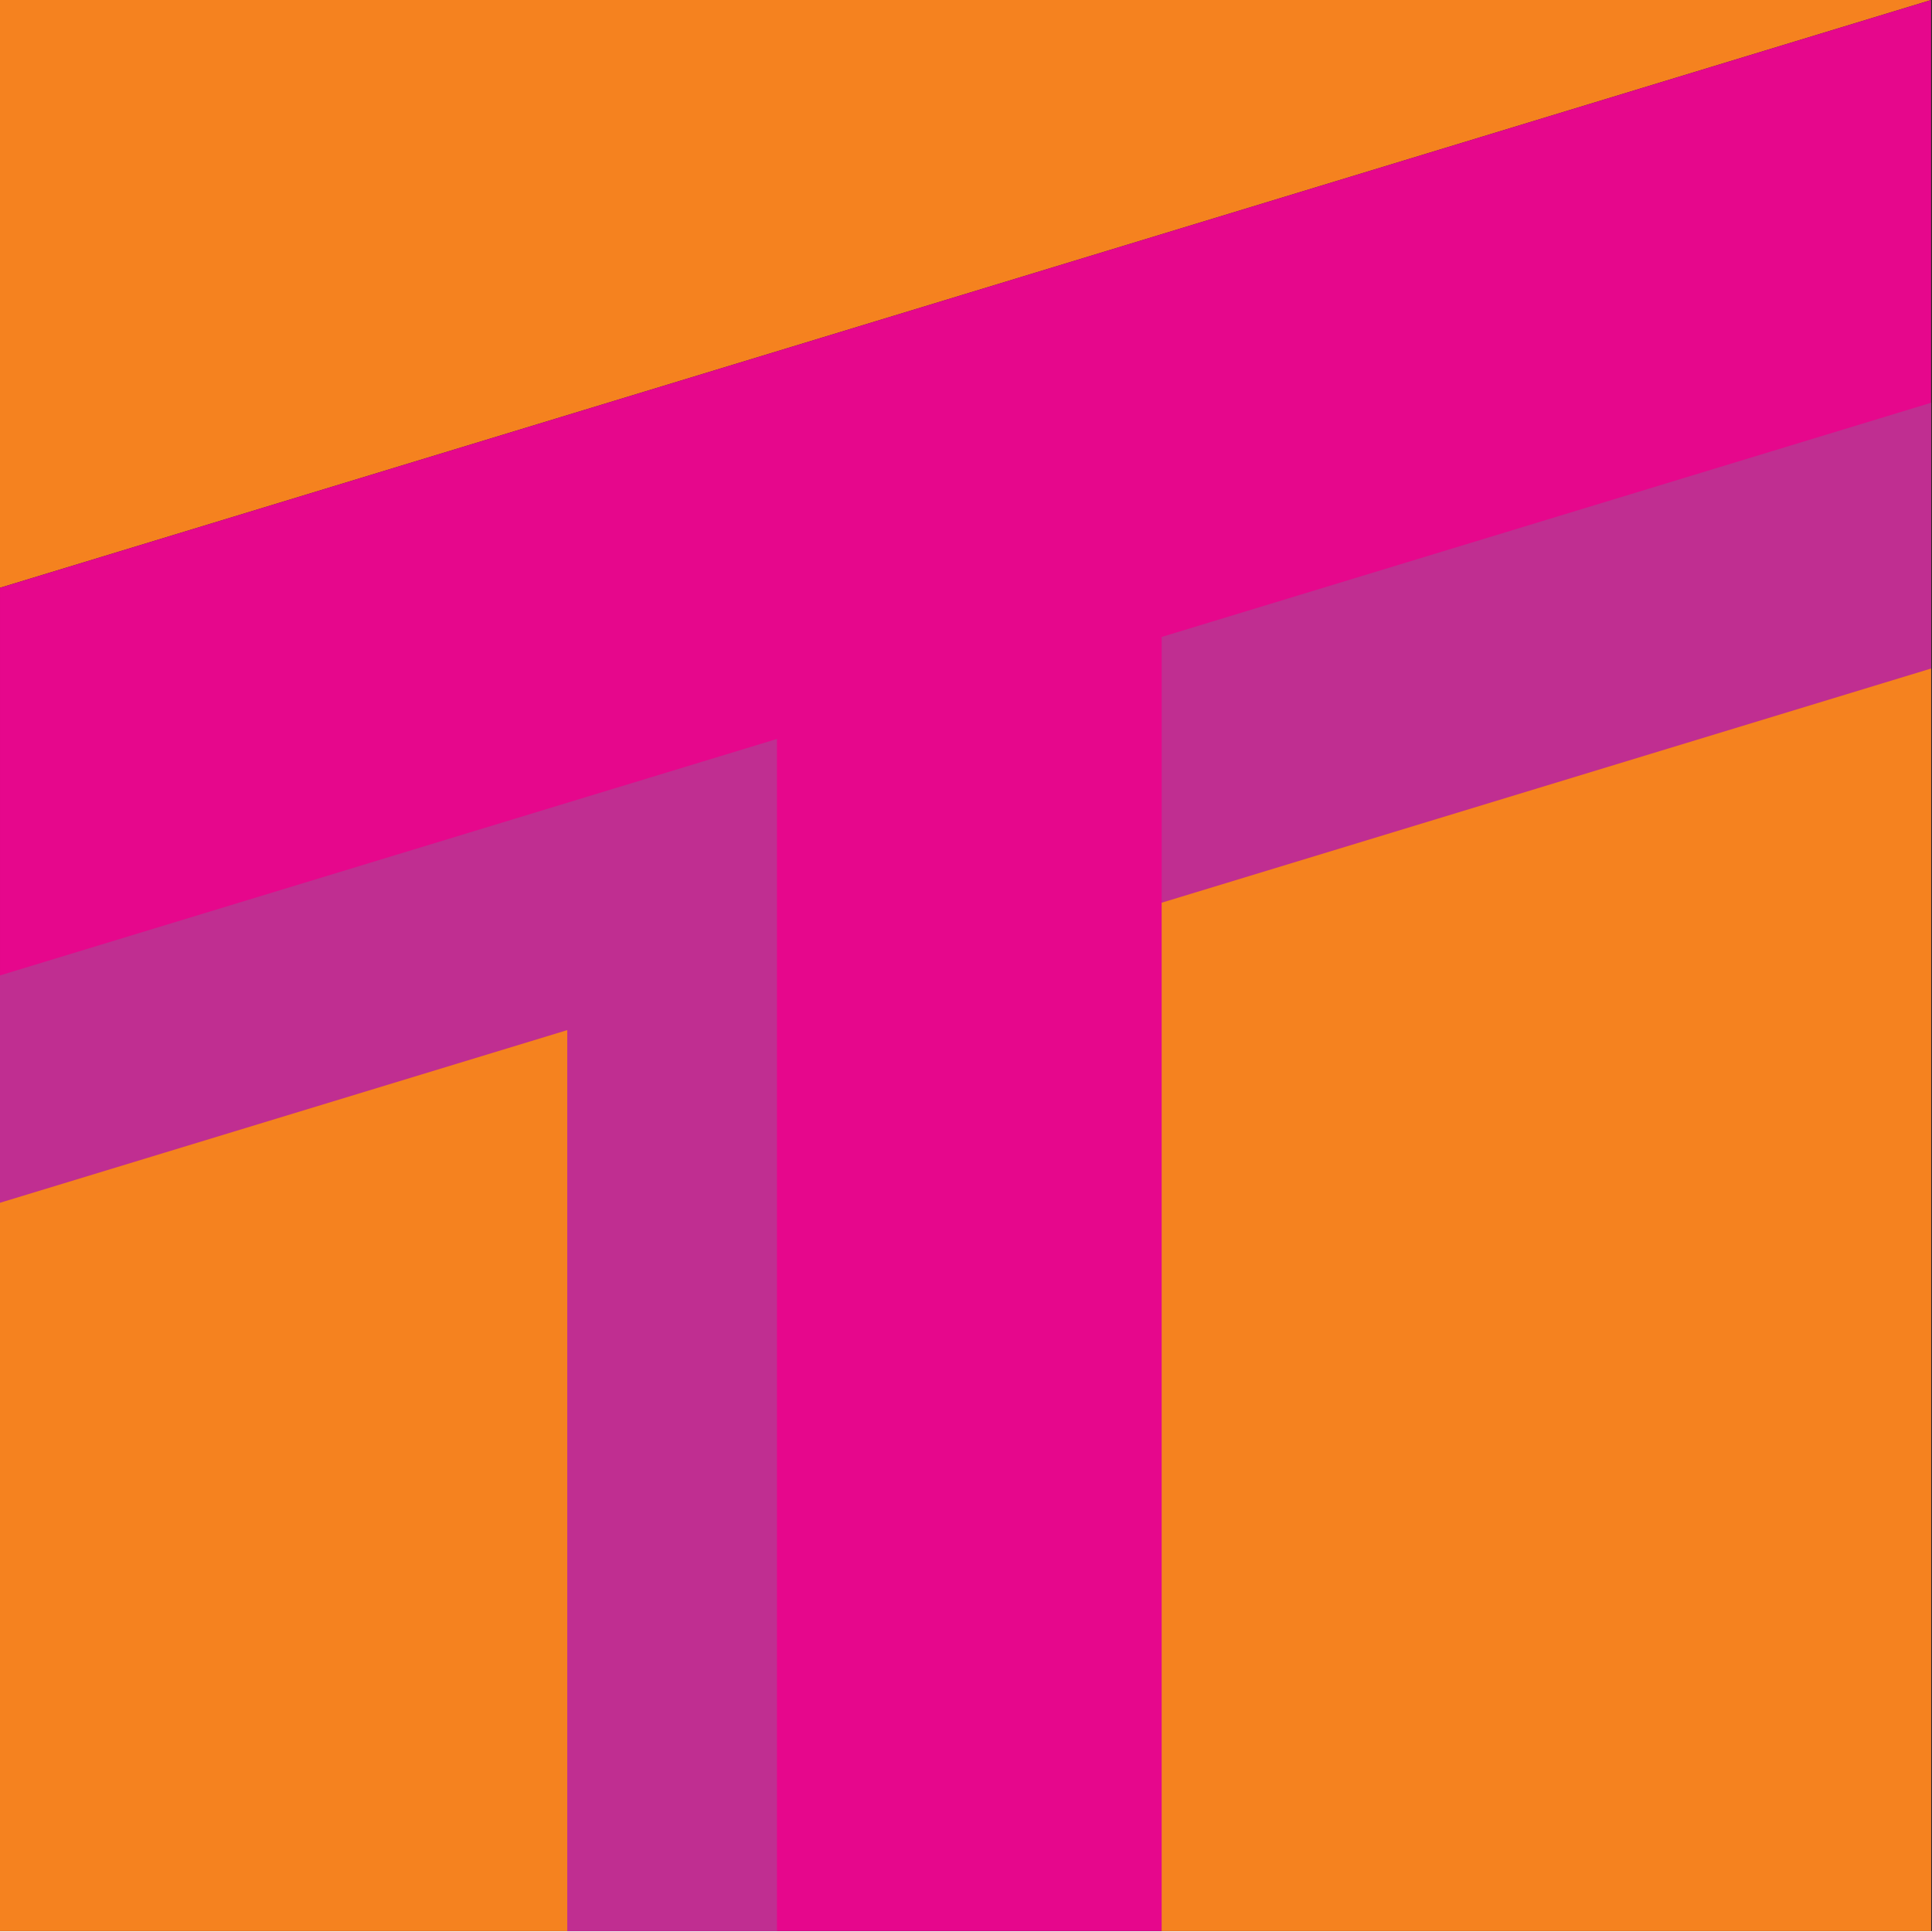
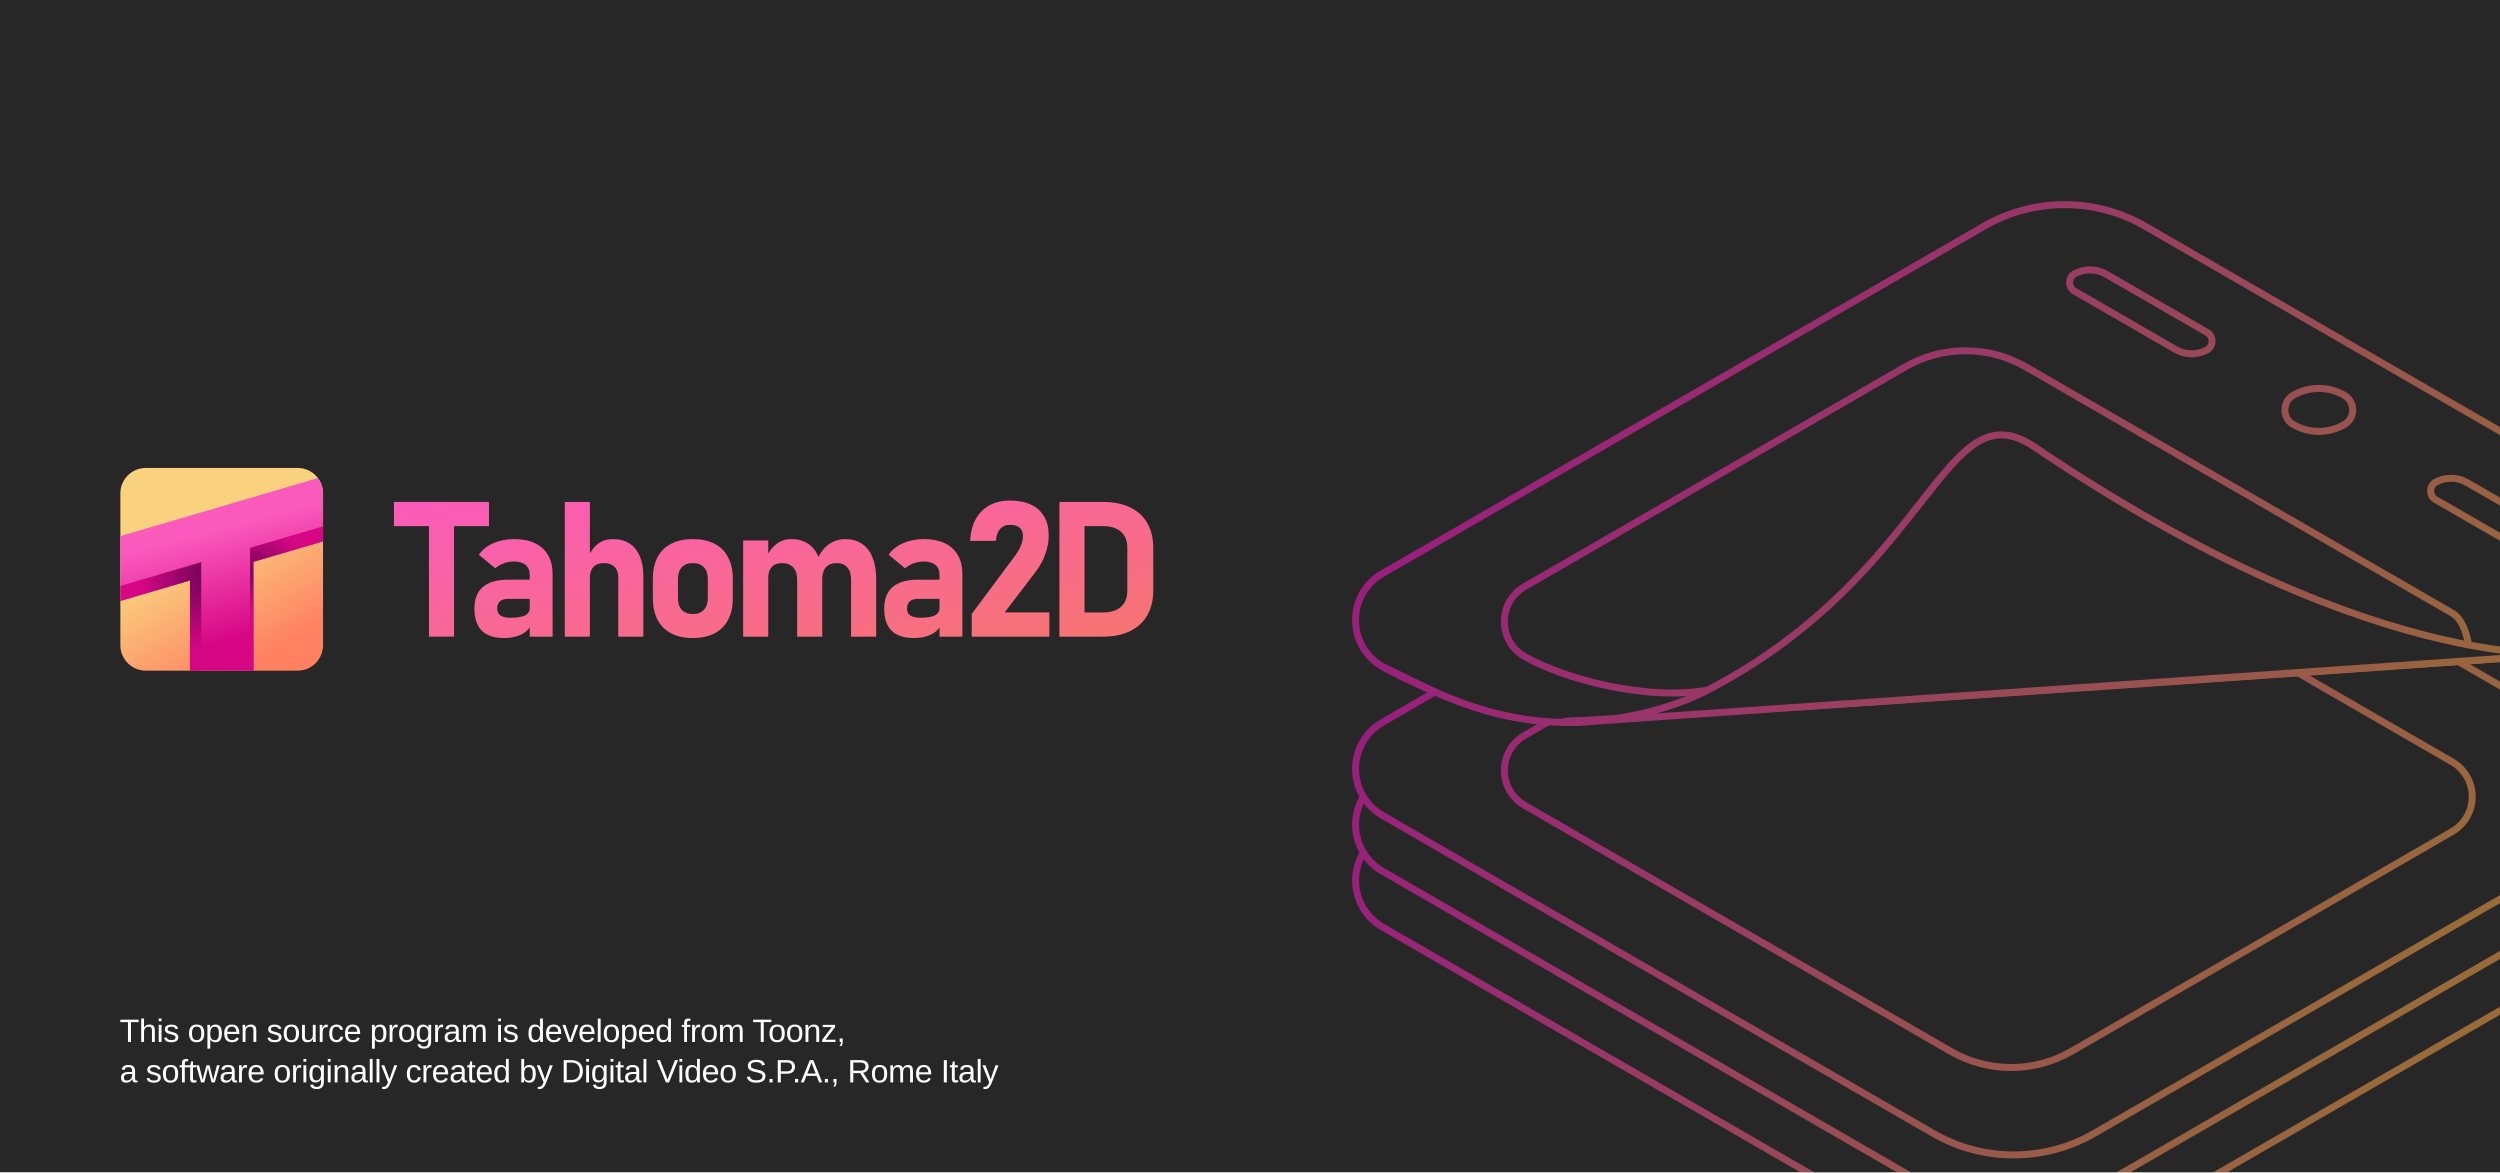
- <svg xmlns="http://www.w3.org/2000/svg" width="1434px" height="1434px" version="1.1" xml:space="preserve" style="fill-rule:evenodd;clip-rule:evenodd;stroke-linejoin:round;stroke-miterlimit:2;">
-   <g transform="matrix(4.16667,0,0,4.16667,0,0)">
-     <g transform="matrix(1,0,0,1.08176,0,1.42109e-14)">
-       <rect x="0" y="0" width="610" height="318" style="fill:rgb(41,41,41);" />
+ <svg xmlns="http://www.w3.org/2000/svg" xmlns:xlink="http://www.w3.org/1999/xlink" width="3092.196" height="1449.904" viewBox="0 0 3092.195 1449.904" version="1.1" id="svg5">
+   <defs id="defs2">
+     <linearGradient id="linearGradient354205">
+       <stop style="stop-color:#ff03db;stop-opacity:1;" offset="0" id="stop354201" />
+       <stop style="stop-color:#ffa849;stop-opacity:1;" offset="1" id="stop354203" />
+     </linearGradient>
+     <linearGradient id="linearGradient55868">
+       <stop style="stop-color:#fa5abb;stop-opacity:1;" offset="0" id="stop55864" />
+       <stop style="stop-color:#f48839;stop-opacity:1;" offset="1" id="stop55866" />
+     </linearGradient>
+     <linearGradient id="linearGradient136543">
+       <stop style="stop-color:#6a0456;stop-opacity:1;" offset="0" id="stop136539" />
+       <stop style="stop-color:#d60784;stop-opacity:1;" offset="1" id="stop136541" />
+     </linearGradient>
+     <linearGradient id="linearGradient64554">
+       <stop style="stop-color:#d60784;stop-opacity:1;" offset="0" id="stop64550" />
+       <stop style="stop-color:#fa5abb;stop-opacity:1;" offset="1" id="stop64552" />
+     </linearGradient>
+     <linearGradient id="linearGradient10274">
+       <stop style="stop-color:#f9d17f;stop-opacity:1;" offset="0" id="stop10270" />
+       <stop style="stop-color:#ff8162;stop-opacity:1;" offset="1" id="stop10272" />
+     </linearGradient>
+     <linearGradient xlink:href="#linearGradient10274" id="linearGradient5584" gradientUnits="userSpaceOnUse" x1="223.347" y1="178.962" x2="383.61" y2="461.583" spreadMethod="pad" />
+     <linearGradient xlink:href="#linearGradient64554" id="linearGradient5586" gradientUnits="userSpaceOnUse" x1="296.094" y1="428.856" x2="225.346" y2="159.839" />
+     <clipPath clipPathUnits="userSpaceOnUse" id="clipPath1566-5">
+       <rect style="display:inline;fill:#ff2a2a;fill-opacity:1;fill-rule:evenodd;stroke:none;stroke-width:1.057;stroke-miterlimit:4;stroke-dasharray:none;stroke-opacity:1" id="rect1568-3" width="512" height="512" x="7.6293945e-06" y="0" ry="64.232" clip-path="none" />
+     </clipPath>
+     <radialGradient xlink:href="#linearGradient136543" id="radialGradient107479-6" cx="214.646" cy="275.267" fx="214.646" fy="275.267" r="97.074" gradientTransform="matrix(-0.00697344,2.01482,-1.855445,-0.00642185,739.4563,-160.7951)" gradientUnits="userSpaceOnUse" />
+     <radialGradient xlink:href="#linearGradient136543" id="radialGradient105088-5" cx="376.663" cy="378.45" fx="376.663" fy="378.45" r="90.96" gradientTransform="matrix(0.4269834,0.9041045,-1.627369,0.768561,754.6823,-363.6358)" gradientUnits="userSpaceOnUse" />
+     <g id="g1996-6" style="display:inline" clip-path="url(#clipPath1566-5)" transform="translate(3.2590779e-5)">
+       <rect style="fill:url(#linearGradient5584);fill-opacity:1" id="rect1988-4" width="512" height="512" x="0" y="0" />
+       <path id="path1990-5" style="display:inline;fill:url(#linearGradient5586);fill-opacity:1;fill-rule:evenodd;stroke-width:1.057" d="M 512,21.844 0,172.25 V 335.947 L 175.807,284.303 V 512 H 336.193 V 237.186 L 512,185.541 Z" />
+       <path id="path1992-4" style="font-variation-settings:normal;display:inline;opacity:1;vector-effect:none;fill:url(#radialGradient107479-6);fill-opacity:1;fill-rule:evenodd;stroke-width:1.057;stroke-linecap:butt;stroke-linejoin:miter;stroke-miterlimit:4;stroke-dasharray:none;stroke-dashoffset:0;stroke-opacity:1;-inkscape-stroke:none;stop-color:#000000;stop-opacity:1" d="M 204.336,237.922 0,297.947 v 38 L 175.807,284.303 V 512 h 28.529 z" />
+       <path id="path1994-1" style="font-variation-settings:normal;display:inline;opacity:1;vector-effect:none;fill:url(#radialGradient105088-5);fill-opacity:1;fill-rule:evenodd;stroke-width:1.057;stroke-linecap:butt;stroke-linejoin:miter;stroke-miterlimit:4;stroke-dasharray:none;stroke-dashoffset:0;stroke-opacity:1;-inkscape-stroke:none;stop-color:#000000;stop-opacity:1" d="M 512,147.541 327.664,201.691 V 512 h 8.529 V 237.186 L 512,185.541 Z" />
    </g>
-     <g transform="matrix(1.56381,0,0,1.56381,1.28049,87.6724)">
-       <g transform="matrix(1,0,0,1,85.0487,7.10543e-15)">
-         <path d="M47.435,51.382C47.82,54.197 45.548,62.495 44.913,68.426C44.52,72.089 40.672,78.525 41.194,83.555C41.916,90.518 45.494,92.236 50.175,94.714C53.894,96.683 58.732,98.018 62.374,98.03C65.198,98.04 70.912,95.834 73.271,93.638C75.629,91.443 77.332,87.99 78.15,84.693C79.017,81.196 78.887,71.75 76.361,67.453C73.96,63.368 74.355,59.565 74.084,56.556C73.983,55.432 73.566,50.121 74.649,49.804C76.411,49.289 83.027,48.192 85.656,48.266C88.556,48.347 92.009,49.993 95.252,49.892C98.748,49.784 103.411,48.726 106.637,47.615C109.504,46.627 112.302,44.85 114.606,43.224C116.769,41.697 121.437,40.405 122.413,38.344C123.043,37.015 125.669,32.611 125.63,28.891C125.609,26.849 124.247,27.254 121.501,26.994C120.286,26.88 116.41,32.321 114.606,33.465C112.085,35.064 109.076,36.393 107.45,36.555C105.823,36.718 104.305,36.149 104.848,34.441C105.39,32.733 117.794,21.996 118.997,20.942C121.52,18.731 122.456,9.46 118.847,9.038C115.864,8.689 111.902,19.291 107.612,18.339C106.077,17.999 101.242,29.02 99.155,30.538C97.174,31.978 94.493,33.953 92.649,33.953C90.806,33.953 87.987,31.92 88.095,30.538C88.204,29.155 93.164,27.041 93.3,25.658C93.435,24.276 94.384,20.725 92.812,20.454C91.24,20.183 84.973,22.634 83.867,24.032C82.321,25.984 80.319,36.93 78.638,39.153C77.275,40.955 74.599,43.111 72.783,42.569C70.967,42.026 70.276,37.057 67.741,35.9C64.949,34.626 57.088,33.786 53.591,34.599C50.094,35.412 51.043,41.448 48.36,42.179C47.797,42.333 41.27,40.23 39.929,39.316C38.14,38.096 36.943,29.094 36.225,26.861C35.494,24.584 36.876,20.599 35.737,19.054C34.599,17.509 27.55,12.474 23.539,13.849C19.246,15.321 26.289,20.756 26.792,21.981C28.229,25.478 28.581,26.264 28.744,27.999C28.883,29.484 21.125,27.095 19.636,27.186C18.823,27.235 9.224,22.901 8.309,17.324C7.578,12.866 7.834,5.746 1.662,6.005C0.036,6.074 -0.336,17.018 -0.94,18.529C-1.591,20.155 -1.455,26.01 0.036,28.45C1.527,30.89 5.22,31.836 8.005,33.167C11.638,34.901 20.744,38.492 20.124,39.059C18.136,40.873 9.159,37.097 4.851,35.326C1.755,34.053 -1.084,34.306 -1.753,34.793C-3.352,35.959 1.581,42.152 5.939,43.514C8.749,44.392 23.133,52.26 26.304,51.745C29.474,51.23 38.61,49.255 41.05,48.767C42.922,48.392 47.148,49.292 47.435,51.382Z" style="fill:rgb(245,130,31);" />
+     <linearGradient xlink:href="#linearGradient354205" id="linearGradient354207" x1="2248.09" y1="1263.839" x2="2633.961" y2="1544.672" gradientUnits="userSpaceOnUse" />
+     <linearGradient xlink:href="#linearGradient354205" id="linearGradient369293" gradientUnits="userSpaceOnUse" x1="2248.09" y1="1263.839" x2="2633.961" y2="1544.672" />
+     <linearGradient xlink:href="#linearGradient354205" id="linearGradient369295" gradientUnits="userSpaceOnUse" x1="2248.09" y1="1263.839" x2="2633.961" y2="1544.672" />
+     <linearGradient xlink:href="#linearGradient354205" id="linearGradient369297" gradientUnits="userSpaceOnUse" x1="2248.09" y1="1263.839" x2="2633.961" y2="1544.672" />
+     <linearGradient xlink:href="#linearGradient354205" id="linearGradient369299" gradientUnits="userSpaceOnUse" x1="2248.09" y1="1263.839" x2="2633.961" y2="1544.672" />
+     <linearGradient xlink:href="#linearGradient354205" id="linearGradient369301" gradientUnits="userSpaceOnUse" x1="2248.09" y1="1263.839" x2="2633.961" y2="1544.672" />
+     <linearGradient xlink:href="#linearGradient354205" id="linearGradient369303" gradientUnits="userSpaceOnUse" x1="2248.09" y1="1263.839" x2="2633.961" y2="1544.672" />
+     <linearGradient xlink:href="#linearGradient354205" id="linearGradient369305" gradientUnits="userSpaceOnUse" x1="2248.09" y1="1263.839" x2="2633.961" y2="1544.672" />
+     <linearGradient xlink:href="#linearGradient354205" id="linearGradient369307" gradientUnits="userSpaceOnUse" x1="2248.09" y1="1263.839" x2="2633.961" y2="1544.672" />
+     <linearGradient xlink:href="#linearGradient354205" id="linearGradient369309" gradientUnits="userSpaceOnUse" x1="2248.09" y1="1263.839" x2="2633.961" y2="1544.672" />
+     <linearGradient xlink:href="#linearGradient354205" id="linearGradient369311" gradientUnits="userSpaceOnUse" x1="2248.09" y1="1263.839" x2="2633.961" y2="1544.672" />
+     <linearGradient xlink:href="#linearGradient354205" id="linearGradient369313" gradientUnits="userSpaceOnUse" x1="2248.09" y1="1263.839" x2="2633.961" y2="1544.672" />
+     <linearGradient xlink:href="#linearGradient354205" id="linearGradient369315" gradientUnits="userSpaceOnUse" x1="2248.09" y1="1263.839" x2="2633.961" y2="1544.672" />
+     <linearGradient xlink:href="#linearGradient354205" id="linearGradient369317" gradientUnits="userSpaceOnUse" x1="2248.09" y1="1263.839" x2="2633.961" y2="1544.672" />
+     <linearGradient xlink:href="#linearGradient354205" id="linearGradient369319" gradientUnits="userSpaceOnUse" x1="2248.09" y1="1263.839" x2="2633.961" y2="1544.672" />
+     <linearGradient xlink:href="#linearGradient329279" id="linearGradient329281" x1="2405.473" y1="1541.556" x2="2825.777" y2="1435.252" gradientUnits="userSpaceOnUse" />
+     <linearGradient id="linearGradient329279">
+       <stop style="stop-color:#000000;stop-opacity:1;" offset="0" id="stop329275" />
+       <stop style="stop-color:#4d4d4d;stop-opacity:1;" offset="1" id="stop329277" />
+     </linearGradient>
+     <linearGradient xlink:href="#linearGradient60045" id="linearGradient282434" gradientUnits="userSpaceOnUse" gradientTransform="matrix(0.6680647,0,0,0.6680647,2074.412,490.2543)" x1="27.663" y1="1347.332" x2="916.965" y2="1626.145" />
+     <linearGradient id="linearGradient60045">
+       <stop style="stop-color:#ff00cd;stop-opacity:1;" offset="0" id="stop60041" />
+       <stop style="stop-color:#ffb266;stop-opacity:1;" offset="1" id="stop60257" />
+     </linearGradient>
+     <linearGradient xlink:href="#linearGradient329279" id="linearGradient330357" x1="2261.788" y1="1599.966" x2="2807.087" y2="1333.621" gradientUnits="userSpaceOnUse" />
+     <linearGradient xlink:href="#linearGradient335200" id="linearGradient335202" x1="2216.229" y1="1492.494" x2="2596.814" y2="1452.775" gradientUnits="userSpaceOnUse" />
+     <linearGradient id="linearGradient335200">
+       <stop style="stop-color:#000000;stop-opacity:1;" offset="0" id="stop335196" />
+       <stop style="stop-color:#333333;stop-opacity:1;" offset="1" id="stop335198" />
+     </linearGradient>
+     <linearGradient xlink:href="#linearGradient60045" id="linearGradient212377" x1="2183.52" y1="1443.43" x2="2854.865" y2="1395.763" gradientUnits="userSpaceOnUse" />
+     <linearGradient xlink:href="#linearGradient60045" id="linearGradient214470" gradientUnits="userSpaceOnUse" gradientTransform="matrix(0.6680647,0,0,0.6680647,2074.412,488.2543)" x1="27.663" y1="1347.332" x2="916.965" y2="1626.145" />
+     <linearGradient xlink:href="#linearGradient289549" id="linearGradient289551" x1="2425.208" y1="1303.748" x2="2484.136" y2="1486.542" gradientUnits="userSpaceOnUse" />
+     <linearGradient id="linearGradient289549">
+       <stop style="stop-color:#ffa9a9;stop-opacity:1;" offset="0" id="stop289545" />
+       <stop style="stop-color:#fff5ec;stop-opacity:1;" offset="1" id="stop289547" />
+     </linearGradient>
+     <linearGradient xlink:href="#linearGradient60045" id="linearGradient382840" gradientUnits="userSpaceOnUse" gradientTransform="matrix(0.6680647,0,0,0.6680647,2074.412,490.2543)" x1="27.663" y1="1347.332" x2="916.965" y2="1626.145" />
+     <linearGradient xlink:href="#linearGradient60045" id="linearGradient382842" gradientUnits="userSpaceOnUse" gradientTransform="matrix(0.6680647,0,0,0.6680647,2074.412,490.2543)" x1="27.663" y1="1347.332" x2="916.965" y2="1626.145" />
+     <linearGradient xlink:href="#linearGradient60045" id="linearGradient382844" gradientUnits="userSpaceOnUse" gradientTransform="matrix(0.6680647,0,0,0.6680647,2074.412,490.2543)" x1="27.663" y1="1347.332" x2="916.965" y2="1626.145" />
+     <linearGradient xlink:href="#linearGradient60045" id="linearGradient382846" gradientUnits="userSpaceOnUse" gradientTransform="matrix(0.6680647,0,0,0.6680647,2074.412,490.2543)" x1="27.663" y1="1347.332" x2="916.965" y2="1626.145" />
+     <linearGradient xlink:href="#linearGradient60045" id="linearGradient382848" gradientUnits="userSpaceOnUse" x1="2183.52" y1="1443.43" x2="2854.865" y2="1395.763" />
+     <linearGradient xlink:href="#linearGradient60045" id="linearGradient382850" gradientUnits="userSpaceOnUse" x1="2183.52" y1="1443.43" x2="2854.865" y2="1395.763" />
+     <linearGradient xlink:href="#linearGradient60045" id="linearGradient382852" gradientUnits="userSpaceOnUse" x1="2183.52" y1="1443.43" x2="2854.865" y2="1395.763" />
+     <linearGradient xlink:href="#linearGradient60045" id="linearGradient382854" gradientUnits="userSpaceOnUse" x1="2183.52" y1="1443.43" x2="2854.865" y2="1395.763" />
+     <linearGradient xlink:href="#linearGradient60045" id="linearGradient382856" gradientUnits="userSpaceOnUse" x1="2183.52" y1="1443.43" x2="2854.865" y2="1395.763" />
+     <linearGradient xlink:href="#linearGradient60045" id="linearGradient382858" gradientUnits="userSpaceOnUse" x1="2183.52" y1="1443.43" x2="2854.865" y2="1395.763" />
+     <clipPath clipPathUnits="userSpaceOnUse" id="clipPath1512">
+       <rect style="font-variation-settings:'wdth' 97, 'wght' 700;display:inline;opacity:0.525;fill:#00ff00;fill-opacity:0.114" id="rect1514" width="3092.195" height="1449.904" x="0" y="702.85" ry="0" />
+     </clipPath>
+     <linearGradient xlink:href="#linearGradient55868" id="linearGradient2332" gradientUnits="userSpaceOnUse" gradientTransform="matrix(1.244668,0,0,1.244668,445.0209,-72.88149)" x1="1815.025" y1="-143.903" x2="2064.45" y2="1076.003" />
+     <linearGradient xlink:href="#linearGradient55868" id="linearGradient2334" gradientUnits="userSpaceOnUse" gradientTransform="matrix(1.244668,0,0,1.244668,445.0209,-72.88149)" x1="1815.025" y1="-143.903" x2="2064.45" y2="1076.003" />
+     <linearGradient xlink:href="#linearGradient55868" id="linearGradient2336" gradientUnits="userSpaceOnUse" gradientTransform="matrix(1.244668,0,0,1.244668,445.0209,-72.88149)" x1="1815.025" y1="-143.903" x2="2064.45" y2="1076.003" />
+     <linearGradient xlink:href="#linearGradient55868" id="linearGradient2338" gradientUnits="userSpaceOnUse" gradientTransform="matrix(1.244668,0,0,1.244668,445.0209,-72.88149)" x1="1815.025" y1="-143.903" x2="2064.45" y2="1076.003" />
+     <linearGradient xlink:href="#linearGradient55868" id="linearGradient2340" gradientUnits="userSpaceOnUse" gradientTransform="matrix(1.244668,0,0,1.244668,445.0209,-72.88149)" x1="1815.025" y1="-143.903" x2="2064.45" y2="1076.003" />
+     <linearGradient xlink:href="#linearGradient55868" id="linearGradient2342" gradientUnits="userSpaceOnUse" gradientTransform="matrix(1.244668,0,0,1.244668,445.0209,-72.88149)" x1="1815.025" y1="-143.903" x2="2064.45" y2="1076.003" />
+     <linearGradient xlink:href="#linearGradient55868" id="linearGradient2344" gradientUnits="userSpaceOnUse" gradientTransform="matrix(1.244668,0,0,1.244668,445.0209,-72.88149)" x1="1815.025" y1="-143.903" x2="2064.45" y2="1076.003" />
+     <linearGradient xlink:href="#linearGradient55868" id="linearGradient2346" gradientUnits="userSpaceOnUse" gradientTransform="matrix(1.244668,0,0,1.244668,445.0209,-72.88149)" x1="1815.025" y1="-143.903" x2="2064.45" y2="1076.003" />
+     <linearGradient xlink:href="#linearGradient55868" id="linearGradient2348" gradientUnits="userSpaceOnUse" gradientTransform="matrix(1.244668,0,0,1.244668,445.0209,-72.88149)" x1="1815.025" y1="-143.903" x2="2064.45" y2="1076.003" />
+   </defs>
+   <g id="layer2" style="display:inline" clip-path="url(#clipPath1512)" transform="translate(0,-702.8497)">
+     <rect style="font-variation-settings:'wdth' 97, 'wght' 700;display:inline;fill:#272727;fill-opacity:1;stroke-width:200;stroke-miterlimit:4;stroke-dasharray:none" id="rect39053" width="3092.195" height="1449.903" x="-2.2737368e-13" y="702.85" ry="0" />
+     <g id="g339460" style="opacity:0.525;fill:#272727;fill-opacity:1;stroke:url(#linearGradient354207)" transform="matrix(2.876106,0,0,2.876106,-4607.546,-2446.738)">
+       <path id="path282182" style="font-variation-settings:'wdth' 97, 'wght' 700;display:inline;fill:#272727;fill-opacity:1;stroke:url(#linearGradient369293);stroke-width:3;stroke-linecap:round;stroke-linejoin:round;stroke-miterlimit:4;stroke-dasharray:none;stroke-opacity:1" d="m 2489.883,1271.088 a 69.282,69.282 0 0 0 -34.641,9.281 l -258.723,149.373 a 23.094,23.094 0 0 0 0,40 l 236.856,136.748 a 69.282,69.282 0 0 0 69.281,0 l 258.721,-149.373 a 23.094,23.094 0 0 0 0,-40 l -236.854,-136.748 a 69.282,69.282 0 0 0 -34.641,-9.281 z" transform="translate(0,24)" />
+       <path id="path764" style="font-variation-settings:'wdth' 97, 'wght' 700;display:inline;fill:#272727;fill-opacity:1;stroke:url(#linearGradient369295);stroke-width:3;stroke-linecap:round;stroke-linejoin:round;stroke-miterlimit:4;stroke-dasharray:none;stroke-opacity:1" d="M 2455.242,1280.37 2196.52,1429.743 a 23.094,23.094 90 0 0 0,40 l 236.855,136.748 a 69.282,69.282 180 0 0 69.282,-10e-5 l 258.721,-149.373 a 23.094,23.094 90 0 0 0,-40 l -236.853,-136.748 a 69.282,69.282 3.5915622e-5 0 0 -69.282,0 z" />
+       <g id="g254029" style="display:inline;fill:#272727;fill-opacity:1;stroke:url(#linearGradient369303)" transform="translate(0,-24)">
+         <path id="path254019" style="font-variation-settings:'wdth' 97, 'wght' 700;fill:#272727;fill-opacity:1;stroke:url(#linearGradient369297);stroke-width:3;stroke-linecap:round;stroke-linejoin:round;stroke-miterlimit:4;stroke-dasharray:none;stroke-opacity:1" d="M 2455.242,1280.37 2196.52,1429.743 a 23.094,23.094 90 0 0 0,40 l 236.855,136.748 a 69.282,69.282 180 0 0 69.282,-10e-5 l 258.721,-149.373 a 23.094,23.094 90 0 0 0,-40 l -236.853,-136.748 a 69.282,69.282 3.5915622e-5 0 0 -69.282,0 z" />
+         <path style="font-variation-settings:'wdth' 97, 'wght' 700;display:inline;fill:#272727;fill-opacity:1;stroke:url(#linearGradient369299);stroke-width:3;stroke-linecap:round;stroke-linejoin:round;stroke-miterlimit:4;stroke-dasharray:none;stroke-opacity:1" d="m 2649.879,1398.193 42.998,24.825 a 13.856,13.856 180 0 0 13.856,0 4.394,4.394 84.448 0 0 -0.736,-7.575 l -42.997,-24.825 a 13.856,13.856 180 0 0 -13.856,0 4.394,4.394 84.449 0 0 0.736,7.575 z" id="path254023" />
+         <path style="font-variation-settings:'wdth' 97, 'wght' 700;fill:#272727;fill-opacity:1;stroke:url(#linearGradient369301);stroke-width:3;stroke-linecap:round;stroke-linejoin:round;stroke-miterlimit:4;stroke-dasharray:none;stroke-opacity:1" d="M 2257.627,1435.396 2421.3,1340.899 a 51.962,51.962 180 0 1 51.962,0 l 183.276,105.814 a 17.321,17.321 90 0 1 0,30 l -163.673,94.496 a 51.962,51.962 180 0 1 -51.962,0 l -183.276,-105.814 a 17.321,17.321 90 0 1 0,-30 z" id="path254025" />
      </g>
-       <g transform="matrix(1.71856,0,0,1.71856,-0.818826,-56.0633)">
-         <path d="M0,0L128,0L0,38.959L0,0Z" style="fill:rgb(245,130,31);" />
-       </g>
-       <g transform="matrix(1.27893,0,0,1.27893,-28.538,-100.081)">
-         <path d="M21.674,206.418L21.674,86.769L193.674,34.418L193.674,206.418L21.674,206.418Z" style="fill:rgb(230,7,140);" />
-       </g>
-       <g transform="matrix(0.10741,0,0,0.10741,-0.818826,-56.0633)">
-         <path d="M824,2048L0,2048L0,1034.47C274.667,950.874 549.333,867.274 824,783.674L824,2048Z" style="fill:rgb(192,46,145);" />
-       </g>
-       <g transform="matrix(0.10741,0,0,0.10741,-0.818826,-56.0633)">
-         <path d="M2048,2048L1232,2048L1232,675.511C1504,592.723 1776,509.934 2048,427.146L2048,2048Z" style="fill:rgb(192,46,145);" />
-       </g>
-       <g transform="matrix(0.10741,0,0,0.10741,-0.818826,-56.0633)">
-         <path d="M601.6,2048L0,2048L0,1275.58C200.533,1214.55 401.067,1153.51 601.6,1092.47L601.6,2048Z" style="fill:rgb(245,130,31);" />
-       </g>
-       <g transform="matrix(0.10741,0,0,0.10741,-0.818826,-56.0633)">
-         <path d="M2048,708.983L2048,2048L1232,2048L1232,957.348L2048,708.983Z" style="fill:rgb(245,130,31);" />
+       <g id="g121525" style="display:inline;fill:#272727;fill-opacity:1;stroke:url(#linearGradient369319)" class="UnoptimicedTransforms" transform="translate(0,-88)">
+         <path id="path132408" style="font-variation-settings:'wdth' 97, 'wght' 700;display:inline;fill:#272727;fill-opacity:1;stroke:url(#linearGradient369305);stroke-width:3;stroke-linecap:round;stroke-linejoin:round;stroke-miterlimit:4;stroke-dasharray:none;stroke-opacity:1" d="M 2455.242,1280.37 2196.52,1429.743 c -15.396,8.889 -15.396,31.111 0,40 0,0 42.901,24.501 76.755,23.632 48.497,-1.974 460.197,-30.569 473.469,-32.325 13.272,-1.756 14.633,-3.932 14.633,-3.932 15.396,-8.889 15.396,-31.111 0,-40 l -236.853,-136.748 c -21.436,-12.376 -47.846,-12.376 -69.282,0 z" />
+         <path style="font-variation-settings:'wdth' 97, 'wght' 700;display:inline;fill:#272727;fill-opacity:1;stroke:url(#linearGradient369307);stroke-width:3;stroke-linecap:round;stroke-linejoin:round;stroke-miterlimit:4;stroke-dasharray:none;stroke-opacity:1" d="M 2257.627,1435.396 2421.3,1340.899 c 16.077,-9.282 35.885,-9.282 51.962,0 l 183.276,105.814 c 7.617,4.397 7.778,20.505 7.778,20.505 0,0 -259.319,-1.139 -326.35,12.362 -27.166,5.472 -63.902,-4.696 -80.338,-14.185 -11.547,-6.667 -11.547,-23.333 0,-30 z" id="path121521" />
+         <path style="font-variation-settings:'wdth' 97, 'wght' 700;display:inline;fill:#272727;fill-opacity:1;stroke:url(#linearGradient369309);stroke-width:3;stroke-linecap:round;stroke-linejoin:round;stroke-miterlimit:4;stroke-dasharray:none;stroke-opacity:1" d="m 2649.879,1398.193 42.998,24.825 a 13.856,13.856 180 0 0 13.856,0 4.394,4.394 84.448 0 0 -0.736,-7.575 l -42.997,-24.825 a 13.856,13.856 180 0 0 -13.856,0 4.394,4.394 84.449 0 0 0.736,7.575 z" id="path121519" />
+         <path style="font-variation-settings:'wdth' 97, 'wght' 700;display:inline;fill:#272727;fill-opacity:1;stroke:url(#linearGradient369311);stroke-width:3;stroke-linecap:round;stroke-linejoin:round;stroke-miterlimit:4;stroke-dasharray:none;stroke-opacity:1" d="m 2588.608,1352.869 a 21.87,21.87 0.983 0 1 21.867,0.375 7.299,7.299 92.946 0 1 -0.65,12.625 21.87,21.87 0.983 0 1 -21.867,-0.375 7.299,7.299 92.946 0 1 0.65,-12.625 z" id="path214197" />
+         <path style="font-variation-settings:'wdth' 97, 'wght' 700;display:inline;fill:#272727;fill-opacity:1;stroke:url(#linearGradient369313);stroke-width:3;stroke-linecap:round;stroke-linejoin:round;stroke-miterlimit:4;stroke-dasharray:none;stroke-opacity:1" d="m 2494.624,1308.557 42.998,24.825 a 13.856,13.856 180 0 0 13.856,0 4.394,4.394 84.448 0 0 -0.736,-7.575 l -42.997,-24.825 a 13.856,13.856 180 0 0 -13.856,0 4.394,4.394 84.449 0 0 0.736,7.575 z" id="use121523" />
+         <path id="path193875" style="font-variation-settings:'wdth' 97, 'wght' 700;display:inline;fill:#272727;fill-opacity:1;stroke:url(#linearGradient369315);stroke-width:3;stroke-linecap:round;stroke-linejoin:round;stroke-miterlimit:4;stroke-dasharray:none;stroke-opacity:1" d="m 2280.125,1471.775 c 0,0 30.66,-0.507 56.652,-14.093 96.342,-50.357 101.185,-130.728 140.135,-104.417 152.077,102.732 236.579,88.51 236.579,88.51 z" transform="translate(0,22)" />
+         <path id="path202911" style="font-variation-settings:'wdth' 97, 'wght' 700;display:inline;opacity:1;fill:#272727;fill-opacity:1;fill-rule:evenodd;stroke:url(#linearGradient369317);stroke-width:3;stroke-linecap:round;stroke-linejoin:round;stroke-miterlimit:4;stroke-dasharray:none;stroke-dashoffset:0;stroke-opacity:1;paint-order:markers fill stroke" d="m 2713.492,1441.775 c 21.308,-1.56 41.291,-2.849 47.886,-6.657 m -481.253,36.658 c -40.053,0.751 -65.227,-15.659 -83.605,-24.033" transform="translate(0,22)" />
      </g>
    </g>
+     <g id="g339460-9" transform="translate(-77.41853,55.67017)" style="display:none">
+       <path id="path282182-2" style="font-variation-settings:'wdth' 97, 'wght' 700;display:inline;fill:url(#linearGradient329281);fill-opacity:1;stroke:url(#linearGradient382840);stroke-width:3;stroke-linecap:round;stroke-linejoin:round;stroke-miterlimit:4;stroke-dasharray:none;stroke-opacity:1" d="m 2489.883,1271.088 a 69.282,69.282 0 0 0 -34.641,9.281 l -258.723,149.373 a 23.094,23.094 0 0 0 0,40 l 236.856,136.748 a 69.282,69.282 0 0 0 69.281,0 l 258.721,-149.373 a 23.094,23.094 0 0 0 0,-40 l -236.854,-136.748 a 69.282,69.282 0 0 0 -34.641,-9.281 z" transform="translate(0,24)" />
+       <path id="path764-9" style="font-variation-settings:'wdth' 97, 'wght' 700;display:inline;fill:url(#linearGradient330357);fill-opacity:1;stroke:url(#linearGradient382842);stroke-width:3;stroke-linecap:round;stroke-linejoin:round;stroke-miterlimit:4;stroke-dasharray:none;stroke-opacity:1" d="M 2455.242,1280.37 2196.52,1429.743 a 23.094,23.094 90 0 0 0,40 l 236.855,136.748 a 69.282,69.282 180 0 0 69.282,-10e-5 l 258.721,-149.373 a 23.094,23.094 90 0 0 0,-40 l -236.853,-136.748 a 69.282,69.282 3.5915622e-5 0 0 -69.282,0 z" />
+       <g id="g254029-5" style="display:inline;fill:#2e2e2e;fill-opacity:1" transform="translate(0,-24)">
+         <path id="path254019-4" style="font-variation-settings:'wdth' 97, 'wght' 700;fill:url(#linearGradient335202);fill-opacity:1;stroke:url(#linearGradient382844);stroke-width:3;stroke-linecap:round;stroke-linejoin:round;stroke-miterlimit:4;stroke-dasharray:none;stroke-opacity:1" d="M 2455.242,1280.37 2196.52,1429.743 a 23.094,23.094 90 0 0 0,40 l 236.855,136.748 a 69.282,69.282 180 0 0 69.282,-10e-5 l 258.721,-149.373 a 23.094,23.094 90 0 0 0,-40 l -236.853,-136.748 a 69.282,69.282 3.5915622e-5 0 0 -69.282,0 z" />
+         <path style="font-variation-settings:'wdth' 97, 'wght' 700;display:inline;fill:#ffaa6b;fill-opacity:1;stroke:url(#linearGradient382846);stroke-width:3;stroke-linecap:round;stroke-linejoin:round;stroke-miterlimit:4;stroke-dasharray:none;stroke-opacity:1" d="m 2649.879,1398.193 42.998,24.825 a 13.856,13.856 180 0 0 13.856,0 4.394,4.394 84.448 0 0 -0.736,-7.575 l -42.997,-24.825 a 13.856,13.856 180 0 0 -13.856,0 4.394,4.394 84.449 0 0 0.736,7.575 z" id="path254023-7" />
+         <path style="font-variation-settings:'wdth' 97, 'wght' 700;fill:none;fill-opacity:1;stroke:url(#linearGradient282434);stroke-width:3;stroke-linecap:round;stroke-linejoin:round;stroke-miterlimit:4;stroke-dasharray:none;stroke-opacity:1" d="M 2257.627,1435.396 2421.3,1340.899 a 51.962,51.962 180 0 1 51.962,0 l 183.276,105.814 a 17.321,17.321 90 0 1 0,30 l -163.673,94.496 a 51.962,51.962 180 0 1 -51.962,0 l -183.276,-105.814 a 17.321,17.321 90 0 1 0,-30 z" id="path254025-4" />
+       </g>
+       <g id="g121525-3" style="display:inline;fill:#ffffff;fill-opacity:1;stroke:url(#linearGradient212377)" class="UnoptimicedTransforms" transform="translate(0,-88)">
+         <path id="path132408-4" style="font-variation-settings:'wdth' 97, 'wght' 700;display:inline;fill:#ffffff;fill-opacity:1;stroke:url(#linearGradient382848);stroke-width:3;stroke-linecap:round;stroke-linejoin:round;stroke-miterlimit:4;stroke-dasharray:none;stroke-opacity:1" d="M 2455.242,1280.37 2196.52,1429.743 c -15.396,8.889 -15.396,31.111 0,40 0,0 42.901,24.501 76.755,23.632 48.497,-1.974 460.197,-30.569 473.469,-32.325 13.272,-1.756 14.633,-3.932 14.633,-3.932 15.396,-8.889 15.396,-31.111 0,-40 l -236.853,-136.748 c -21.436,-12.376 -47.846,-12.376 -69.282,0 z" />
+         <path style="font-variation-settings:'wdth' 97, 'wght' 700;display:inline;fill:#fdfdfd;fill-opacity:1;stroke:url(#linearGradient382850);stroke-width:3;stroke-linecap:round;stroke-linejoin:round;stroke-miterlimit:4;stroke-dasharray:none;stroke-opacity:1" d="M 2257.627,1435.396 2421.3,1340.899 c 16.077,-9.282 35.885,-9.282 51.962,0 l 183.276,105.814 c 7.617,4.397 7.778,20.505 7.778,20.505 0,0 -259.319,-1.139 -326.35,12.362 -27.166,5.472 -63.902,-4.696 -80.338,-14.185 -11.547,-6.667 -11.547,-23.333 0,-30 z" id="path121521-4" />
+         <path style="font-variation-settings:'wdth' 97, 'wght' 700;display:inline;fill:#ff8282;fill-opacity:1;stroke:url(#linearGradient382852);stroke-width:3;stroke-linecap:round;stroke-linejoin:round;stroke-miterlimit:4;stroke-dasharray:none;stroke-opacity:1" d="m 2649.879,1398.193 42.998,24.825 a 13.856,13.856 180 0 0 13.856,0 4.394,4.394 84.448 0 0 -0.736,-7.575 l -42.997,-24.825 a 13.856,13.856 180 0 0 -13.856,0 4.394,4.394 84.449 0 0 0.736,7.575 z" id="path121519-7" />
+         <path style="font-variation-settings:'wdth' 97, 'wght' 700;display:inline;fill:#ff8282;fill-opacity:1;stroke:url(#linearGradient214470);stroke-width:3;stroke-linecap:round;stroke-linejoin:round;stroke-miterlimit:4;stroke-dasharray:none;stroke-opacity:1" d="m 2588.608,1352.869 a 21.87,21.87 0.983 0 1 21.867,0.375 7.299,7.299 92.946 0 1 -0.65,12.625 21.87,21.87 0.983 0 1 -21.867,-0.375 7.299,7.299 92.946 0 1 0.65,-12.625 z" id="path214197-6" />
+         <path style="font-variation-settings:'wdth' 97, 'wght' 700;display:inline;fill:#ff6295;fill-opacity:1;stroke:url(#linearGradient382854);stroke-width:3;stroke-linecap:round;stroke-linejoin:round;stroke-miterlimit:4;stroke-dasharray:none;stroke-opacity:1" d="m 2494.624,1308.557 42.998,24.825 a 13.856,13.856 180 0 0 13.856,0 4.394,4.394 84.448 0 0 -0.736,-7.575 l -42.997,-24.825 a 13.856,13.856 180 0 0 -13.856,0 4.394,4.394 84.449 0 0 0.736,7.575 z" id="use121523-0" />
+         <path id="path193875-8" style="font-variation-settings:'wdth' 97, 'wght' 700;display:inline;fill:url(#linearGradient289551);fill-opacity:1;stroke:url(#linearGradient382856);stroke-width:3;stroke-linecap:round;stroke-linejoin:round;stroke-miterlimit:4;stroke-dasharray:none;stroke-opacity:1" d="m 2280.125,1471.775 c 0,0 30.66,-0.507 56.652,-14.093 96.342,-50.357 101.185,-130.728 140.135,-104.417 152.077,102.732 236.579,88.51 236.579,88.51 z" transform="translate(0,22)" />
+         <path id="path202911-1" style="font-variation-settings:'wdth' 97, 'wght' 700;display:inline;opacity:1;fill:none;fill-opacity:1;fill-rule:evenodd;stroke:url(#linearGradient382858);stroke-width:3;stroke-linecap:round;stroke-linejoin:round;stroke-miterlimit:4;stroke-dasharray:none;stroke-dashoffset:0;stroke-opacity:1;paint-order:markers fill stroke" d="m 2713.492,1441.775 c 21.308,-1.56 41.291,-2.849 47.886,-6.657 m -481.253,36.658 c -40.053,0.751 -65.227,-15.659 -83.605,-24.033" transform="translate(0,22)" />
+       </g>
+     </g>
+     <g id="g77829" transform="matrix(0.966592,0,0,0.966592,-6.238325,26.89488)" style="display:inline">
+       <g aria-label="Tahoma2D" transform="matrix(0.4111432,0,0,0.4111432,-22.83052,1322.549)" id="use131512" style="font-size:590.509px;font-family:Bahnschrift;-inkscape-font-specification:'Bahnschrift, @wght=700,wdth=97.0';font-variation-settings:'wdth' 97, 'wght' 700;letter-spacing:-37.302px;fill:url(#linearGradient2348);stroke-width:3.076">
+         <path d="m 1406.286,80.693 h 78.139 V 465.619 H 1406.286 Z M 1297.296,46.381 h 295.831 v 75.255 h -295.831 z" id="path2314" style="fill:url(#linearGradient2332)" />
+         <path d="m 1719.887,273.012 q 0,-19.895 -12.975,-30.563 -12.975,-10.668 -36.618,-10.668 -16.147,0 -31.428,5.767 -14.993,5.478 -25.95,15.57 l -51.324,-42.385 q 15.57,-23.067 44.404,-35.753 28.833,-12.975 65.452,-12.975 37.772,0 64.587,12.687 26.815,12.687 40.944,37.195 14.128,24.508 14.128,58.82 v 194.914 h -71.219 z m -79.58,196.932 q -46.422,0 -69.489,-22.778 -23.067,-22.778 -23.067,-68.912 0,-44.98 26.527,-67.47 26.527,-22.49 79.292,-22.49 h 68.624 l 4.037,59.685 h -72.084 q -17.588,0 -26.527,7.497 -8.938,7.497 -8.938,22.778 0,14.417 10.38,21.625 10.668,6.92 32.005,6.92 29.698,0 44.115,-7.208 14.705,-7.497 14.705,-22.778 l 5.767,41.232 q -1.442,16.723 -13.84,28.545 -12.398,11.533 -31.428,17.588 -18.742,5.767 -40.078,5.767 z" id="path2316" style="fill:url(#linearGradient2334)" />
+         <path d="m 1829.059,46.381 h 78.139 V 465.619 h -78.139 z m 166.369,234.416 q 0,-21.048 -11.822,-32.582 -11.533,-11.533 -33.447,-11.533 -20.472,0 -31.717,11.822 -11.245,11.533 -11.245,32.87 l -6.055,-62.857 q 12.975,-28.257 31.717,-42.385 18.742,-14.128 46.422,-14.128 44.98,0 69.489,30.275 24.797,30.275 24.797,85.924 v 187.417 h -78.139 z" id="path2318" style="fill:url(#linearGradient2336)" />
+         <path d="m 2227.719,469.944 q -39.502,0 -67.47,-14.417 -27.968,-14.705 -42.673,-42.673 -14.417,-27.968 -14.417,-67.47 v -60.55 q 0,-38.637 14.417,-66.317 14.705,-27.68 42.673,-42.097 27.968,-14.417 67.47,-14.417 39.214,0 67.182,14.417 27.968,14.417 42.385,42.097 14.705,27.68 14.705,66.317 v 61.415 q 0,39.213 -14.705,66.894 -14.417,27.68 -42.385,42.385 -27.968,14.417 -67.182,14.417 z m -0.288,-74.679 q 22.202,0 34.312,-12.975 12.398,-12.975 12.398,-36.618 v -59.974 q 0,-23.355 -12.398,-36.042 -12.11,-12.975 -34.312,-12.975 -21.913,0 -34.023,12.975 -12.11,12.687 -12.11,36.042 v 59.974 q 0,23.643 11.822,36.618 12.11,12.975 34.312,12.975 z" id="path2320" style="fill:url(#linearGradient2338)" />
+         <path d="m 2720.087,288.293 q 0,-24.797 -11.822,-38.06 -11.822,-13.552 -33.447,-13.552 -21.337,0 -32.87,12.975 -11.533,12.687 -11.533,36.618 l -13.552,-65.452 q 13.552,-28.545 35.465,-43.538 22.202,-15.282 49.017,-15.282 30.563,0 52.188,14.417 21.913,14.417 33.158,42.385 11.533,27.968 11.533,67.182 v 179.632 h -78.139 z M 2384.177,166.328 h 78.139 v 299.291 h -78.139 z m 168.099,121.965 q 0,-24.797 -12.398,-38.06 -12.11,-13.552 -34.312,-13.552 -20.76,0 -32.005,11.822 -11.245,11.533 -11.245,32.582 l -6.055,-62.857 q 12.975,-27.392 32.582,-41.808 19.607,-14.417 45.845,-14.417 30.275,0 51.612,14.417 21.625,14.417 32.87,42.097 11.245,27.68 11.245,66.605 v 180.497 h -78.139 z" id="path2322" style="fill:url(#linearGradient2340)" />
+         <path d="m 2995.34,273.012 q 0,-19.895 -12.975,-30.563 -12.975,-10.668 -36.618,-10.668 -16.147,0 -31.428,5.767 -14.993,5.478 -25.95,15.57 l -51.324,-42.385 q 15.57,-23.067 44.404,-35.753 28.833,-12.975 65.452,-12.975 37.772,0 64.587,12.687 26.815,12.687 40.944,37.195 14.128,24.508 14.128,58.82 v 194.914 h -71.219 z m -79.58,196.932 q -46.422,0 -69.489,-22.778 -23.067,-22.778 -23.067,-68.912 0,-44.98 26.527,-67.47 26.527,-22.49 79.292,-22.49 h 68.624 l 4.037,59.685 h -72.084 q -17.588,0 -26.527,7.497 -8.938,7.497 -8.938,22.778 0,14.417 10.38,21.625 10.668,6.92 32.005,6.92 29.698,0 44.115,-7.208 14.705,-7.497 14.705,-22.778 l 5.767,41.232 q -1.442,16.723 -13.84,28.545 -12.398,11.533 -31.428,17.588 -18.742,5.767 -40.078,5.767 z" id="path2324" style="fill:url(#linearGradient2342)" />
+         <path d="m 3095.573,394.977 136.959,-183.957 q 10.668,-14.993 16.435,-29.987 6.055,-14.993 6.055,-27.68 v -1.153 q 0,-16.723 -10.38,-25.662 -10.38,-8.938 -29.698,-8.938 -19.03,0 -30.564,12.398 -11.245,12.398 -13.552,35.465 v 2.018 h -80.157 v -2.018 q 2.307,-38.925 17.877,-66.605 15.858,-27.68 42.673,-42.097 27.103,-14.705 63.145,-14.705 38.349,0 65.452,12.687 27.104,12.687 41.232,36.907 14.128,24.22 14.128,58.532 v 1.153 q 0,27.68 -10.092,56.225 -9.803,28.257 -27.968,52.765 l -98.899,129.75 h 138.977 v 75.544 h -241.624 z" id="path2326" style="fill:url(#linearGradient2344)" />
+         <path d="m 3409.463,390.364 h 94.862 q 36.042,0 55.649,-17.588 19.895,-17.588 19.895,-49.594 V 188.818 q 0,-32.005 -19.895,-49.594 -19.607,-17.588 -55.649,-17.588 h -94.862 V 46.381 h 94.285 q 49.882,0 84.77,17.012 35.177,16.723 53.63,49.017 18.453,32.005 18.453,77.562 v 132.057 q 0,43.538 -17.877,75.832 -17.588,32.005 -53.054,49.882 -35.177,17.877 -86.212,17.877 h -93.997 z M 3368.519,46.381 h 78.139 V 465.619 h -78.139 z" id="path2328" style="fill:url(#linearGradient2346)" />
+       </g>
+       <use x="0" y="0" xlink:href="#g1996-6" id="use6549-3" transform="matrix(0.5065803,0,0,0.5065803,160.4629,1298.117)" style="display:inline" />
+     </g>
+     <text xml:space="preserve" style="font-style:normal;font-variant:normal;font-weight:normal;font-stretch:normal;font-size:40px;font-family:arial;-inkscape-font-specification:arial;font-variant-ligatures:normal;font-variant-caps:normal;font-variant-numeric:normal;font-variant-east-asian:normal;text-align:start;letter-spacing:-0.5px;text-anchor:start;display:inline;fill:#272727;fill-opacity:1;stroke-width:0.111" x="147.926" y="1991.61" id="text142456">
+       <tspan id="tspan142454" x="147.926" y="1991.61" style="font-style:normal;font-variant:normal;font-weight:normal;font-stretch:normal;font-size:40px;font-family:arial;-inkscape-font-specification:arial;font-variant-ligatures:normal;font-variant-caps:normal;font-variant-numeric:normal;font-variant-east-asian:normal;text-align:start;text-anchor:start;fill:#ffffff;fill-opacity:1;stroke-width:0.111">This open source program is developed from Toonz, </tspan>
+       <tspan x="147.926" y="2041.61" style="font-style:normal;font-variant:normal;font-weight:normal;font-stretch:normal;font-size:40px;font-family:arial;-inkscape-font-specification:arial;font-variant-ligatures:normal;font-variant-caps:normal;font-variant-numeric:normal;font-variant-east-asian:normal;text-align:start;text-anchor:start;fill:#ffffff;fill-opacity:1;stroke-width:0.111" id="tspan143506">a software originally created by Digital Video S.P.A., Rome Italy</tspan>
+     </text>
  </g>
</svg>
